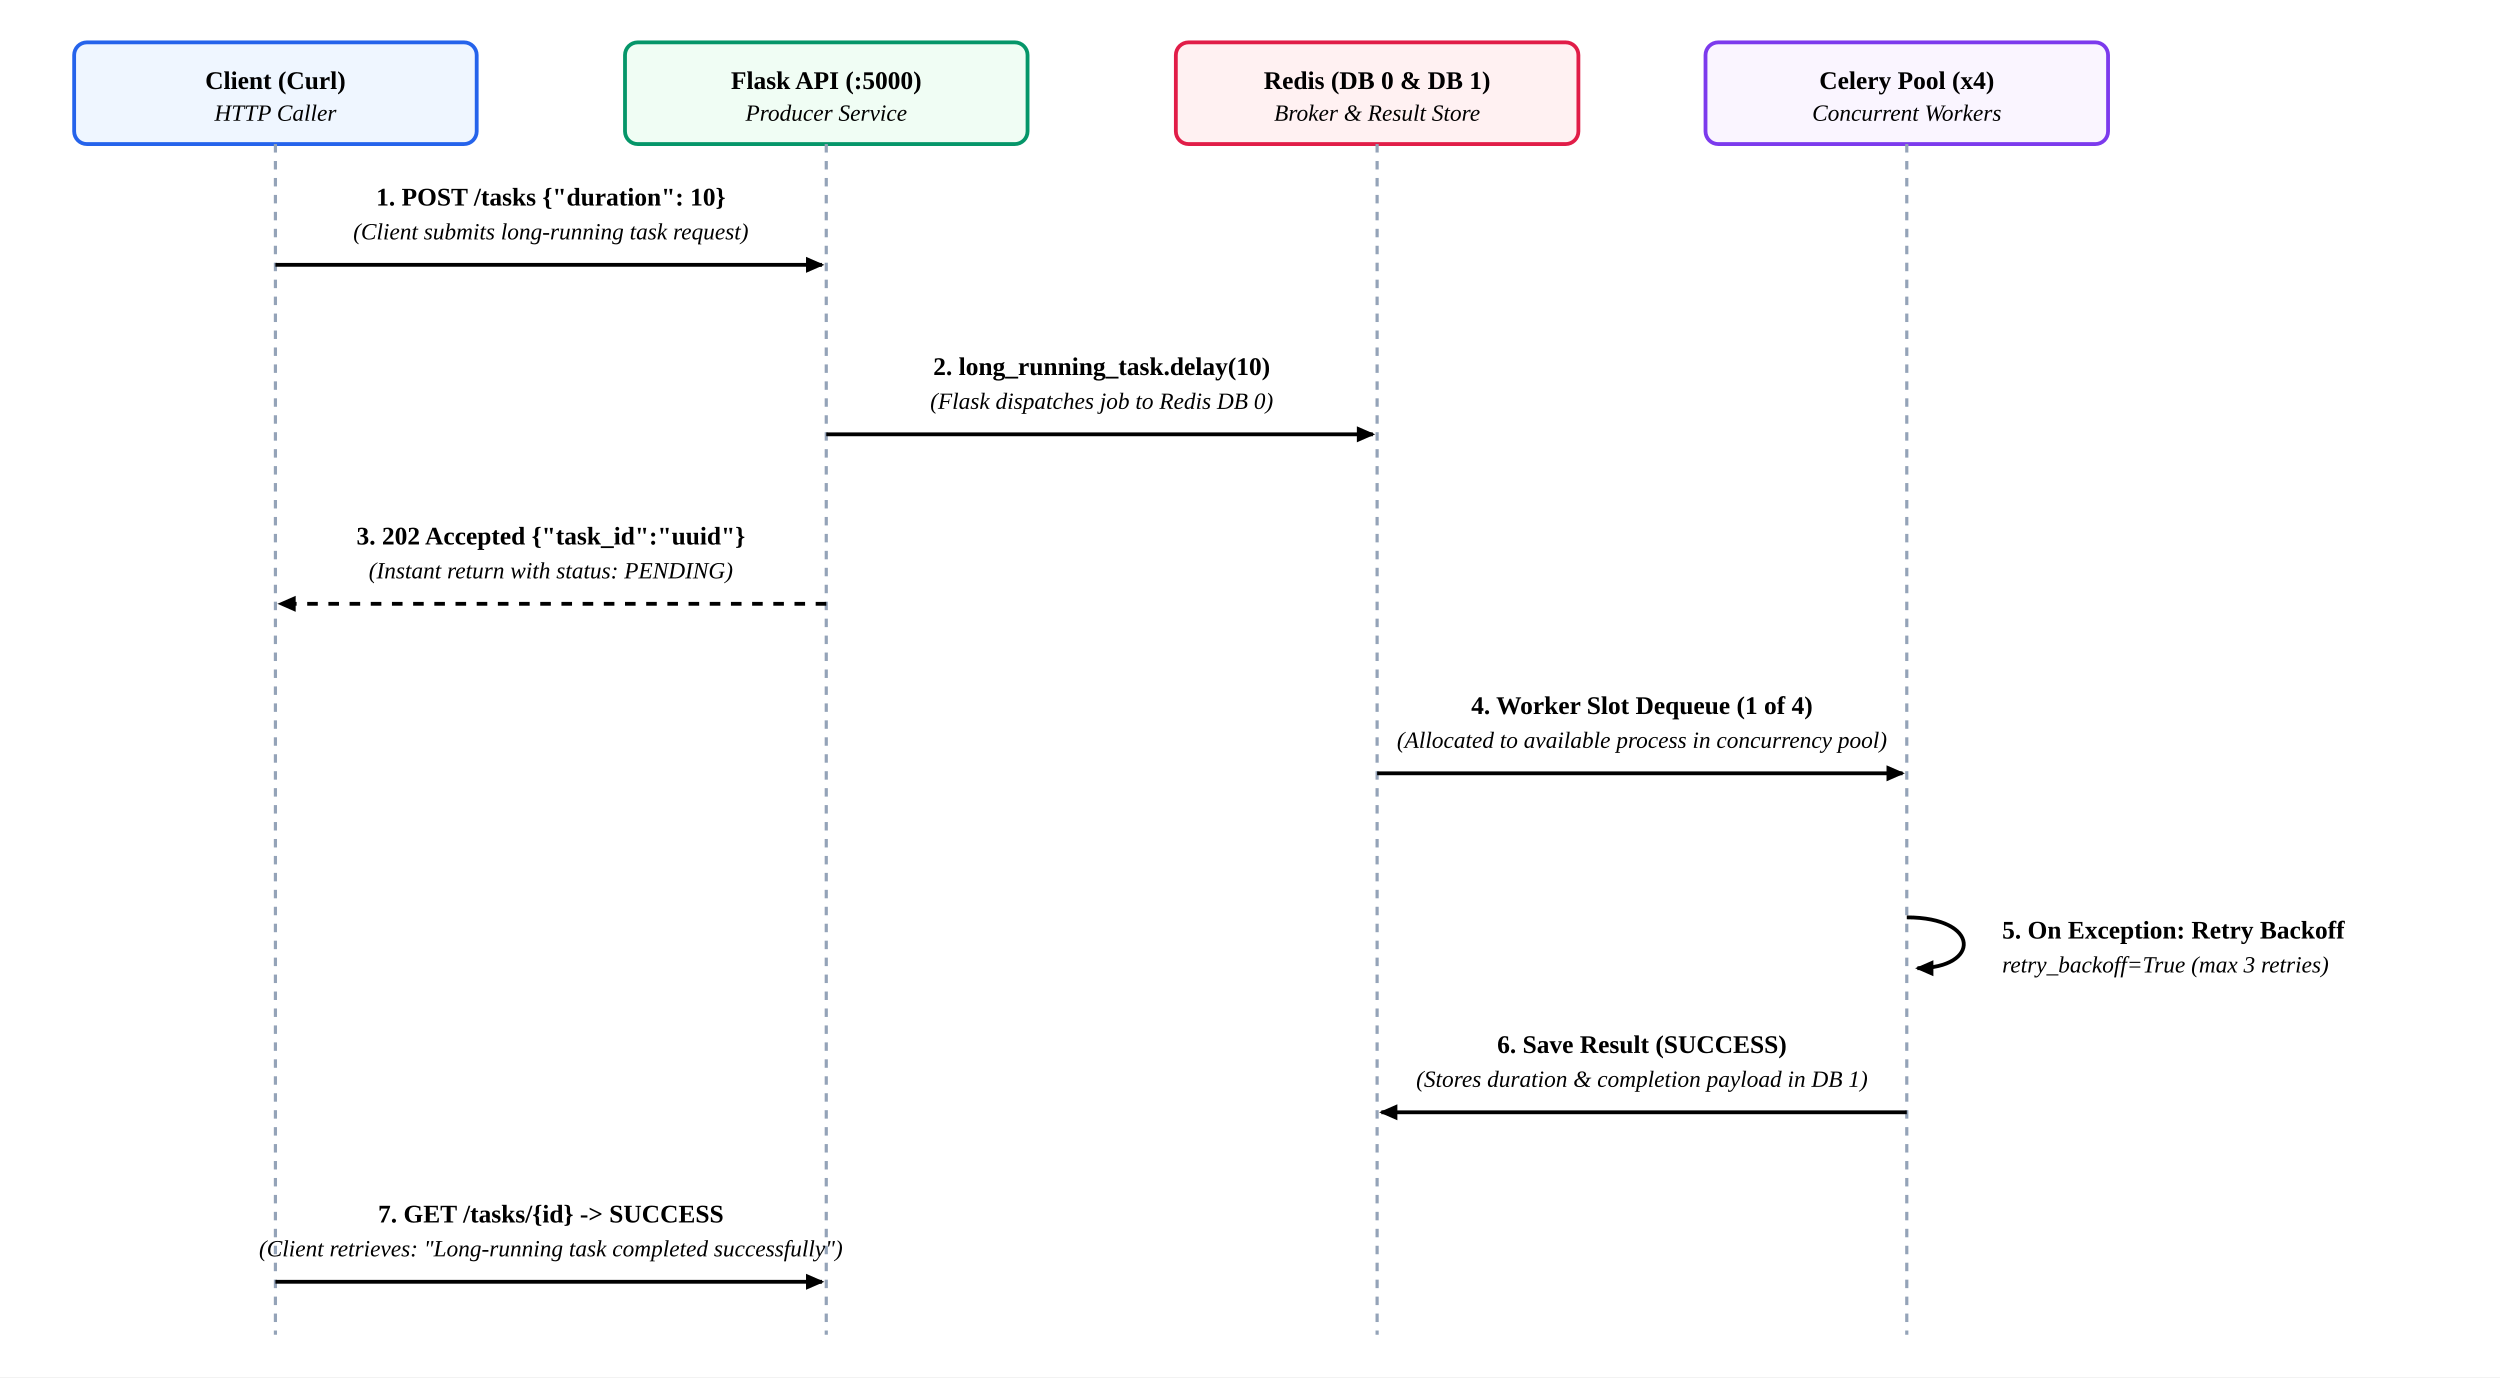
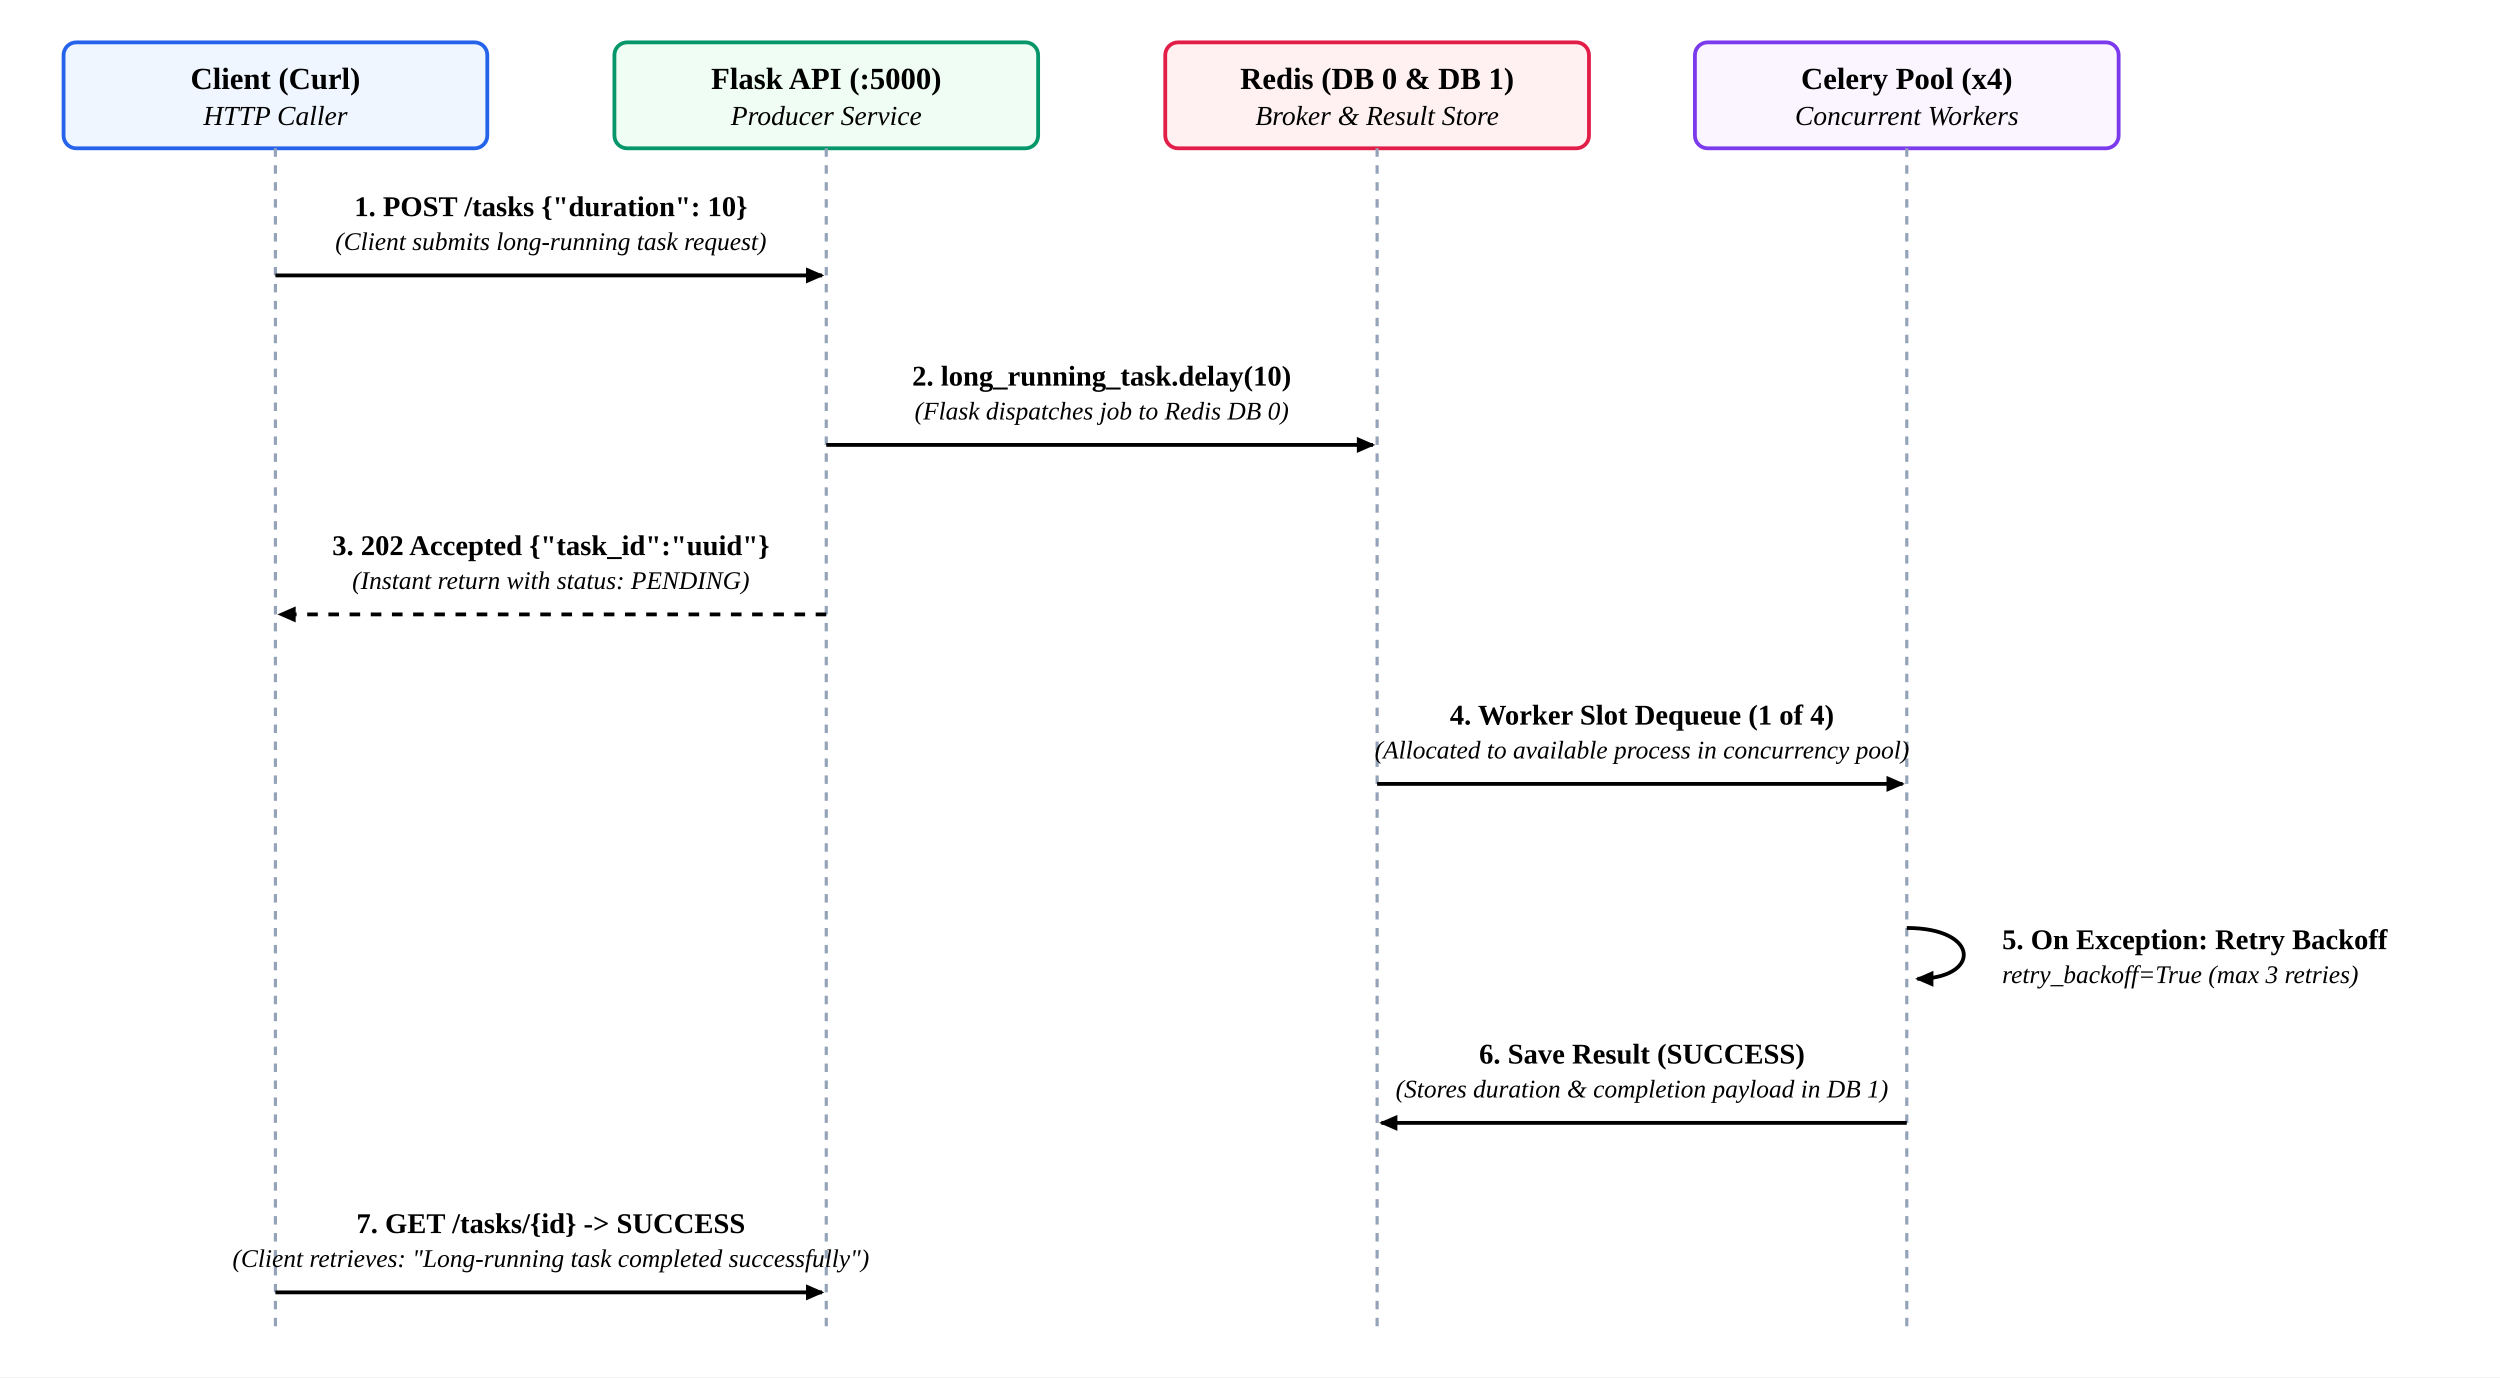
<svg xmlns="http://www.w3.org/2000/svg" viewBox="0 0 1180 650" width="1180" height="650">
  <defs>
    <style>
      text {
        font-family: "Times New Roman", Times, "Liberation Serif", serif;
        fill: #000000;
      }
      .title-text {
-         font-size: 15px;
+         font-size: 17px;
        font-weight: bold;
        fill: #000000;
      }
      .subtitle-text {
-         font-size: 11px;
+         font-size: 13px;
        font-style: italic;
        fill: #000000;
      }
      .section-heading {
-         font-size: 12px;
+         font-size: 14.5px;
        font-weight: bold;
        fill: #000000;
      }
      .code-font {
        font-family: "Times New Roman", Times, "Liberation Serif", serif;
-         font-size: 11px;
+         font-size: 13px;
        fill: #000000;
      }
      .body-text {
-         font-size: 11px;
+         font-size: 13px;
        fill: #000000;
      }
      .arrow-label {
-         font-size: 11px;
+         font-size: 13px;
        font-weight: bold;
        fill: #000000;
      }
      .arrow-sub {
-         font-size: 10px;
+         font-size: 12px;
        font-style: italic;
        fill: #000000;
      }
      .flow-step-title {
-         font-size: 12px;
+         font-size: 13.5px;
        font-weight: bold;
        fill: #000000;
      }
      .flow-step-sub {
-         font-size: 11px;
+         font-size: 12px;
        font-style: italic;
        fill: #000000;
      }
    </style>
    <marker id="arr-black" viewBox="0 0 10 10" refX="7" refY="5" markerWidth="6" markerHeight="6" orient="auto-start-reverse">
      <path d="M 0 1.5 L 8 5 L 0 8.5 z" fill="#000000" />
    </marker>
  </defs>
  <rect width="100%" height="100%" fill="#ffffff" />
-   <rect x="35" y="20" width="190" height="48" rx="6" fill="#eff6ff" stroke="#2563eb" stroke-width="1.8" />
+   <rect x="30" y="20" width="200" height="50" rx="6" fill="#eff6ff" stroke="#2563eb" stroke-width="1.8" />
  <text x="130" y="42" text-anchor="middle" class="section-heading">Client (Curl)</text>
-   <text x="130" y="57" text-anchor="middle" class="subtitle-text">HTTP Caller</text>
-   <line x1="130" y1="68" x2="130" y2="630" stroke="#94a3b8" stroke-width="1.5" stroke-dasharray="4,4" />
-   <rect x="295" y="20" width="190" height="48" rx="6" fill="#f0fdf4" stroke="#059669" stroke-width="1.8" />
+   <text x="130" y="59" text-anchor="middle" class="subtitle-text">HTTP Caller</text>
+   <line x1="130" y1="70" x2="130" y2="630" stroke="#94a3b8" stroke-width="1.5" stroke-dasharray="4,4" />
+   <rect x="290" y="20" width="200" height="50" rx="6" fill="#f0fdf4" stroke="#059669" stroke-width="1.8" />
  <text x="390" y="42" text-anchor="middle" class="section-heading">Flask API (:5000)</text>
-   <text x="390" y="57" text-anchor="middle" class="subtitle-text">Producer Service</text>
-   <line x1="390" y1="68" x2="390" y2="630" stroke="#94a3b8" stroke-width="1.5" stroke-dasharray="4,4" />
-   <rect x="555" y="20" width="190" height="48" rx="6" fill="#fff1f2" stroke="#e11d48" stroke-width="1.8" />
+   <text x="390" y="59" text-anchor="middle" class="subtitle-text">Producer Service</text>
+   <line x1="390" y1="70" x2="390" y2="630" stroke="#94a3b8" stroke-width="1.5" stroke-dasharray="4,4" />
+   <rect x="550" y="20" width="200" height="50" rx="6" fill="#fff1f2" stroke="#e11d48" stroke-width="1.8" />
  <text x="650" y="42" text-anchor="middle" class="section-heading">Redis (DB 0 &amp; DB 1)</text>
-   <text x="650" y="57" text-anchor="middle" class="subtitle-text">Broker &amp; Result Store</text>
-   <line x1="650" y1="68" x2="650" y2="630" stroke="#94a3b8" stroke-width="1.5" stroke-dasharray="4,4" />
-   <rect x="805" y="20" width="190" height="48" rx="6" fill="#faf5ff" stroke="#7c3aed" stroke-width="1.8" />
+   <text x="650" y="59" text-anchor="middle" class="subtitle-text">Broker &amp; Result Store</text>
+   <line x1="650" y1="70" x2="650" y2="630" stroke="#94a3b8" stroke-width="1.5" stroke-dasharray="4,4" />
+   <rect x="800" y="20" width="200" height="50" rx="6" fill="#faf5ff" stroke="#7c3aed" stroke-width="1.8" />
  <text x="900" y="42" text-anchor="middle" class="section-heading">Celery Pool (x4)</text>
-   <text x="900" y="57" text-anchor="middle" class="subtitle-text">Concurrent Workers</text>
-   <line x1="900" y1="68" x2="900" y2="630" stroke="#94a3b8" stroke-width="1.5" stroke-dasharray="4,4" />
-   <line x1="130" y1="125" x2="388" y2="125" stroke="#000000" stroke-width="1.8" marker-end="url(#arr-black)" />
-   <text x="260" y="97" text-anchor="middle" class="flow-step-title">1. POST /tasks {"duration": 10}</text>
-   <text x="260" y="113" text-anchor="middle" class="flow-step-sub">(Client submits long-running task request)</text>
-   <line x1="390" y1="205" x2="648" y2="205" stroke="#000000" stroke-width="1.8" marker-end="url(#arr-black)" />
-   <text x="520" y="177" text-anchor="middle" class="flow-step-title">2. long_running_task.delay(10)</text>
-   <text x="520" y="193" text-anchor="middle" class="flow-step-sub">(Flask dispatches job to Redis DB 0)</text>
-   <line x1="390" y1="285" x2="132" y2="285" stroke="#000000" stroke-width="1.8" stroke-dasharray="5,5" marker-end="url(#arr-black)" />
-   <text x="260" y="257" text-anchor="middle" class="flow-step-title">3. 202 Accepted {"task_id":"uuid"}</text>
-   <text x="260" y="273" text-anchor="middle" class="flow-step-sub">(Instant return with status: PENDING)</text>
-   <line x1="650" y1="365" x2="898" y2="365" stroke="#000000" stroke-width="1.8" marker-end="url(#arr-black)" />
-   <text x="775" y="337" text-anchor="middle" class="flow-step-title">4. Worker Slot Dequeue (1 of 4)</text>
-   <text x="775" y="353" text-anchor="middle" class="flow-step-sub">(Allocated to available process in concurrency pool)</text>
-   <path d="M 900 433 C 935 433, 935 457, 905 457" fill="none" stroke="#000000" stroke-width="1.8" marker-end="url(#arr-black)" />
-   <text x="945" y="443" text-anchor="start" class="flow-step-title">5. On Exception: Retry Backoff</text>
-   <text x="945" y="459" text-anchor="start" class="flow-step-sub">retry_backoff=True (max 3 retries)</text>
-   <line x1="900" y1="525" x2="652" y2="525" stroke="#000000" stroke-width="1.8" marker-end="url(#arr-black)" />
-   <text x="775" y="497" text-anchor="middle" class="flow-step-title">6. Save Result (SUCCESS)</text>
-   <text x="775" y="513" text-anchor="middle" class="flow-step-sub">(Stores duration &amp; completion payload in DB 1)</text>
-   <line x1="130" y1="605" x2="388" y2="605" stroke="#000000" stroke-width="1.8" marker-end="url(#arr-black)" />
-   <text x="260" y="577" text-anchor="middle" class="flow-step-title">7. GET /tasks/{id} -&gt; SUCCESS</text>
-   <text x="260" y="593" text-anchor="middle" class="flow-step-sub">(Client retrieves: "Long-running task completed successfully")</text>
+   <text x="900" y="59" text-anchor="middle" class="subtitle-text">Concurrent Workers</text>
+   <line x1="900" y1="70" x2="900" y2="630" stroke="#94a3b8" stroke-width="1.5" stroke-dasharray="4,4" />
+   <line x1="130" y1="130" x2="388" y2="130" stroke="#000000" stroke-width="1.8" marker-end="url(#arr-black)" />
+   <text x="260" y="102" text-anchor="middle" class="flow-step-title">1. POST /tasks {"duration": 10}</text>
+   <text x="260" y="118" text-anchor="middle" class="flow-step-sub">(Client submits long-running task request)</text>
+   <line x1="390" y1="210" x2="648" y2="210" stroke="#000000" stroke-width="1.8" marker-end="url(#arr-black)" />
+   <text x="520" y="182" text-anchor="middle" class="flow-step-title">2. long_running_task.delay(10)</text>
+   <text x="520" y="198" text-anchor="middle" class="flow-step-sub">(Flask dispatches job to Redis DB 0)</text>
+   <line x1="390" y1="290" x2="132" y2="290" stroke="#000000" stroke-width="1.8" stroke-dasharray="5,5" marker-end="url(#arr-black)" />
+   <text x="260" y="262" text-anchor="middle" class="flow-step-title">3. 202 Accepted {"task_id":"uuid"}</text>
+   <text x="260" y="278" text-anchor="middle" class="flow-step-sub">(Instant return with status: PENDING)</text>
+   <line x1="650" y1="370" x2="898" y2="370" stroke="#000000" stroke-width="1.8" marker-end="url(#arr-black)" />
+   <text x="775" y="342" text-anchor="middle" class="flow-step-title">4. Worker Slot Dequeue (1 of 4)</text>
+   <text x="775" y="358" text-anchor="middle" class="flow-step-sub">(Allocated to available process in concurrency pool)</text>
+   <path d="M 900 438 C 935 438, 935 462, 905 462" fill="none" stroke="#000000" stroke-width="1.8" marker-end="url(#arr-black)" />
+   <text x="945" y="448" text-anchor="start" class="flow-step-title">5. On Exception: Retry Backoff</text>
+   <text x="945" y="464" text-anchor="start" class="flow-step-sub">retry_backoff=True (max 3 retries)</text>
+   <line x1="900" y1="530" x2="652" y2="530" stroke="#000000" stroke-width="1.8" marker-end="url(#arr-black)" />
+   <text x="775" y="502" text-anchor="middle" class="flow-step-title">6. Save Result (SUCCESS)</text>
+   <text x="775" y="518" text-anchor="middle" class="flow-step-sub">(Stores duration &amp; completion payload in DB 1)</text>
+   <line x1="130" y1="610" x2="388" y2="610" stroke="#000000" stroke-width="1.8" marker-end="url(#arr-black)" />
+   <text x="260" y="582" text-anchor="middle" class="flow-step-title">7. GET /tasks/{id} -&gt; SUCCESS</text>
+   <text x="260" y="598" text-anchor="middle" class="flow-step-sub">(Client retrieves: "Long-running task completed successfully")</text>
</svg>
